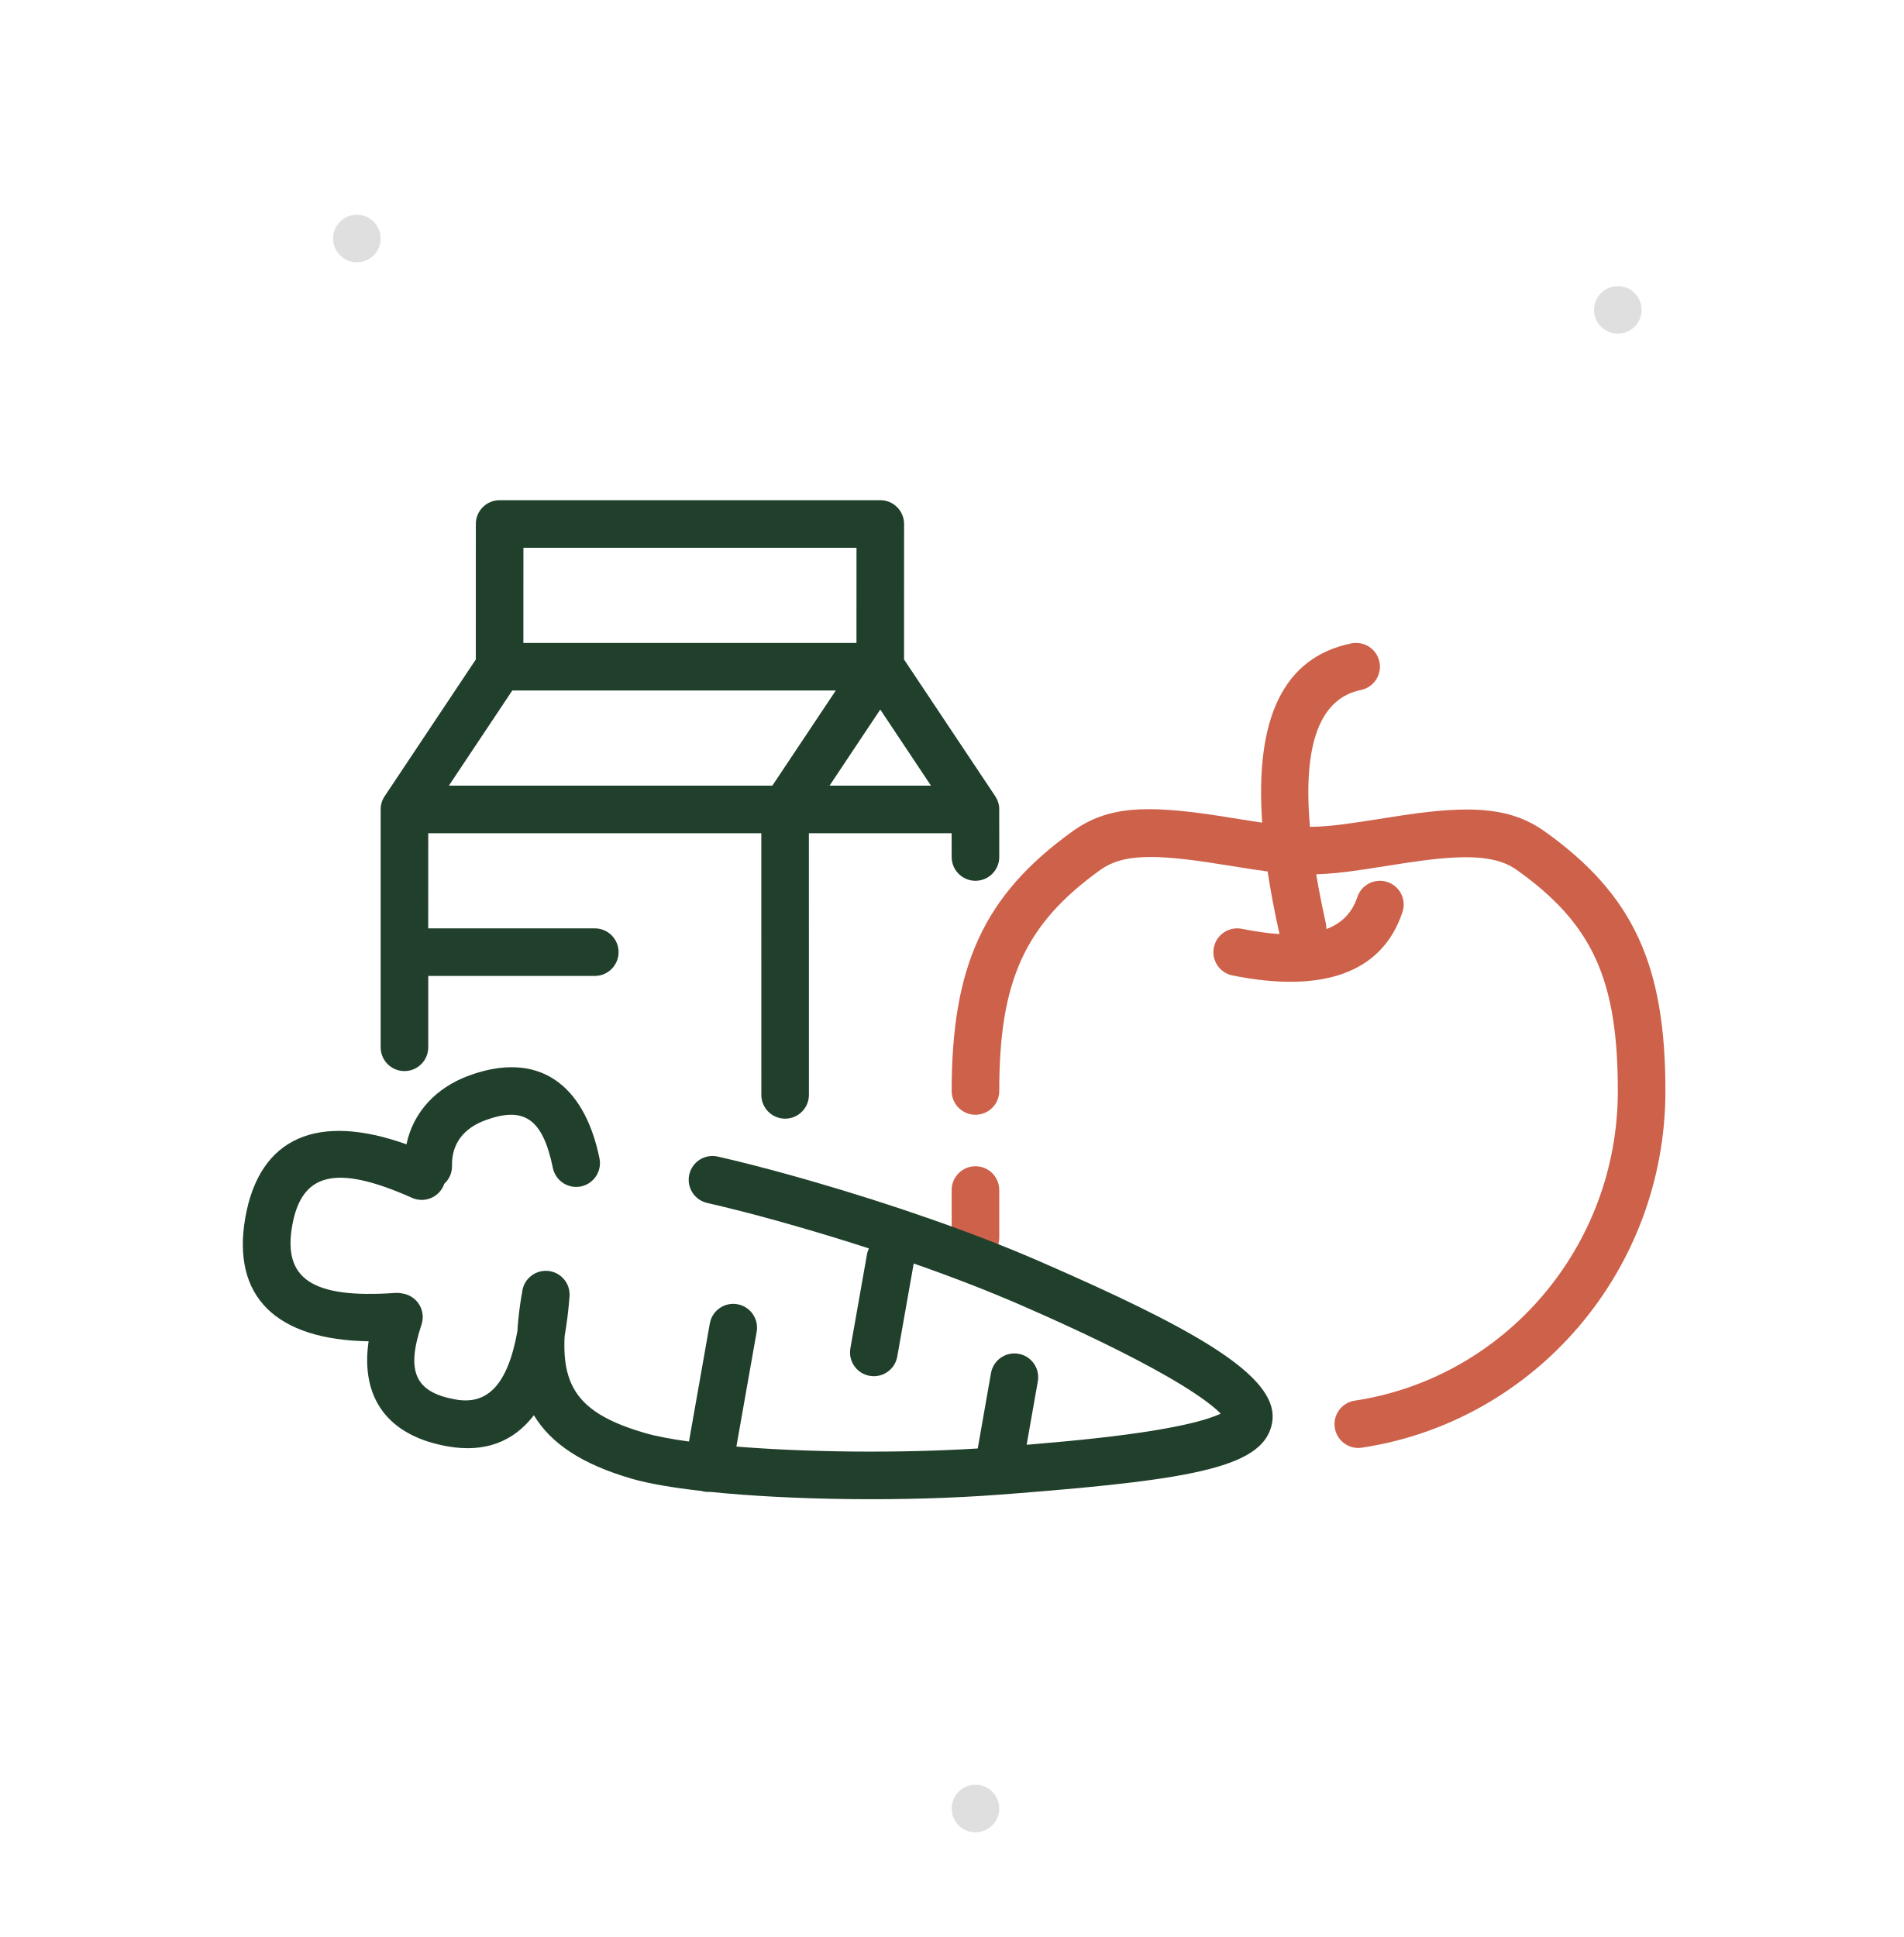
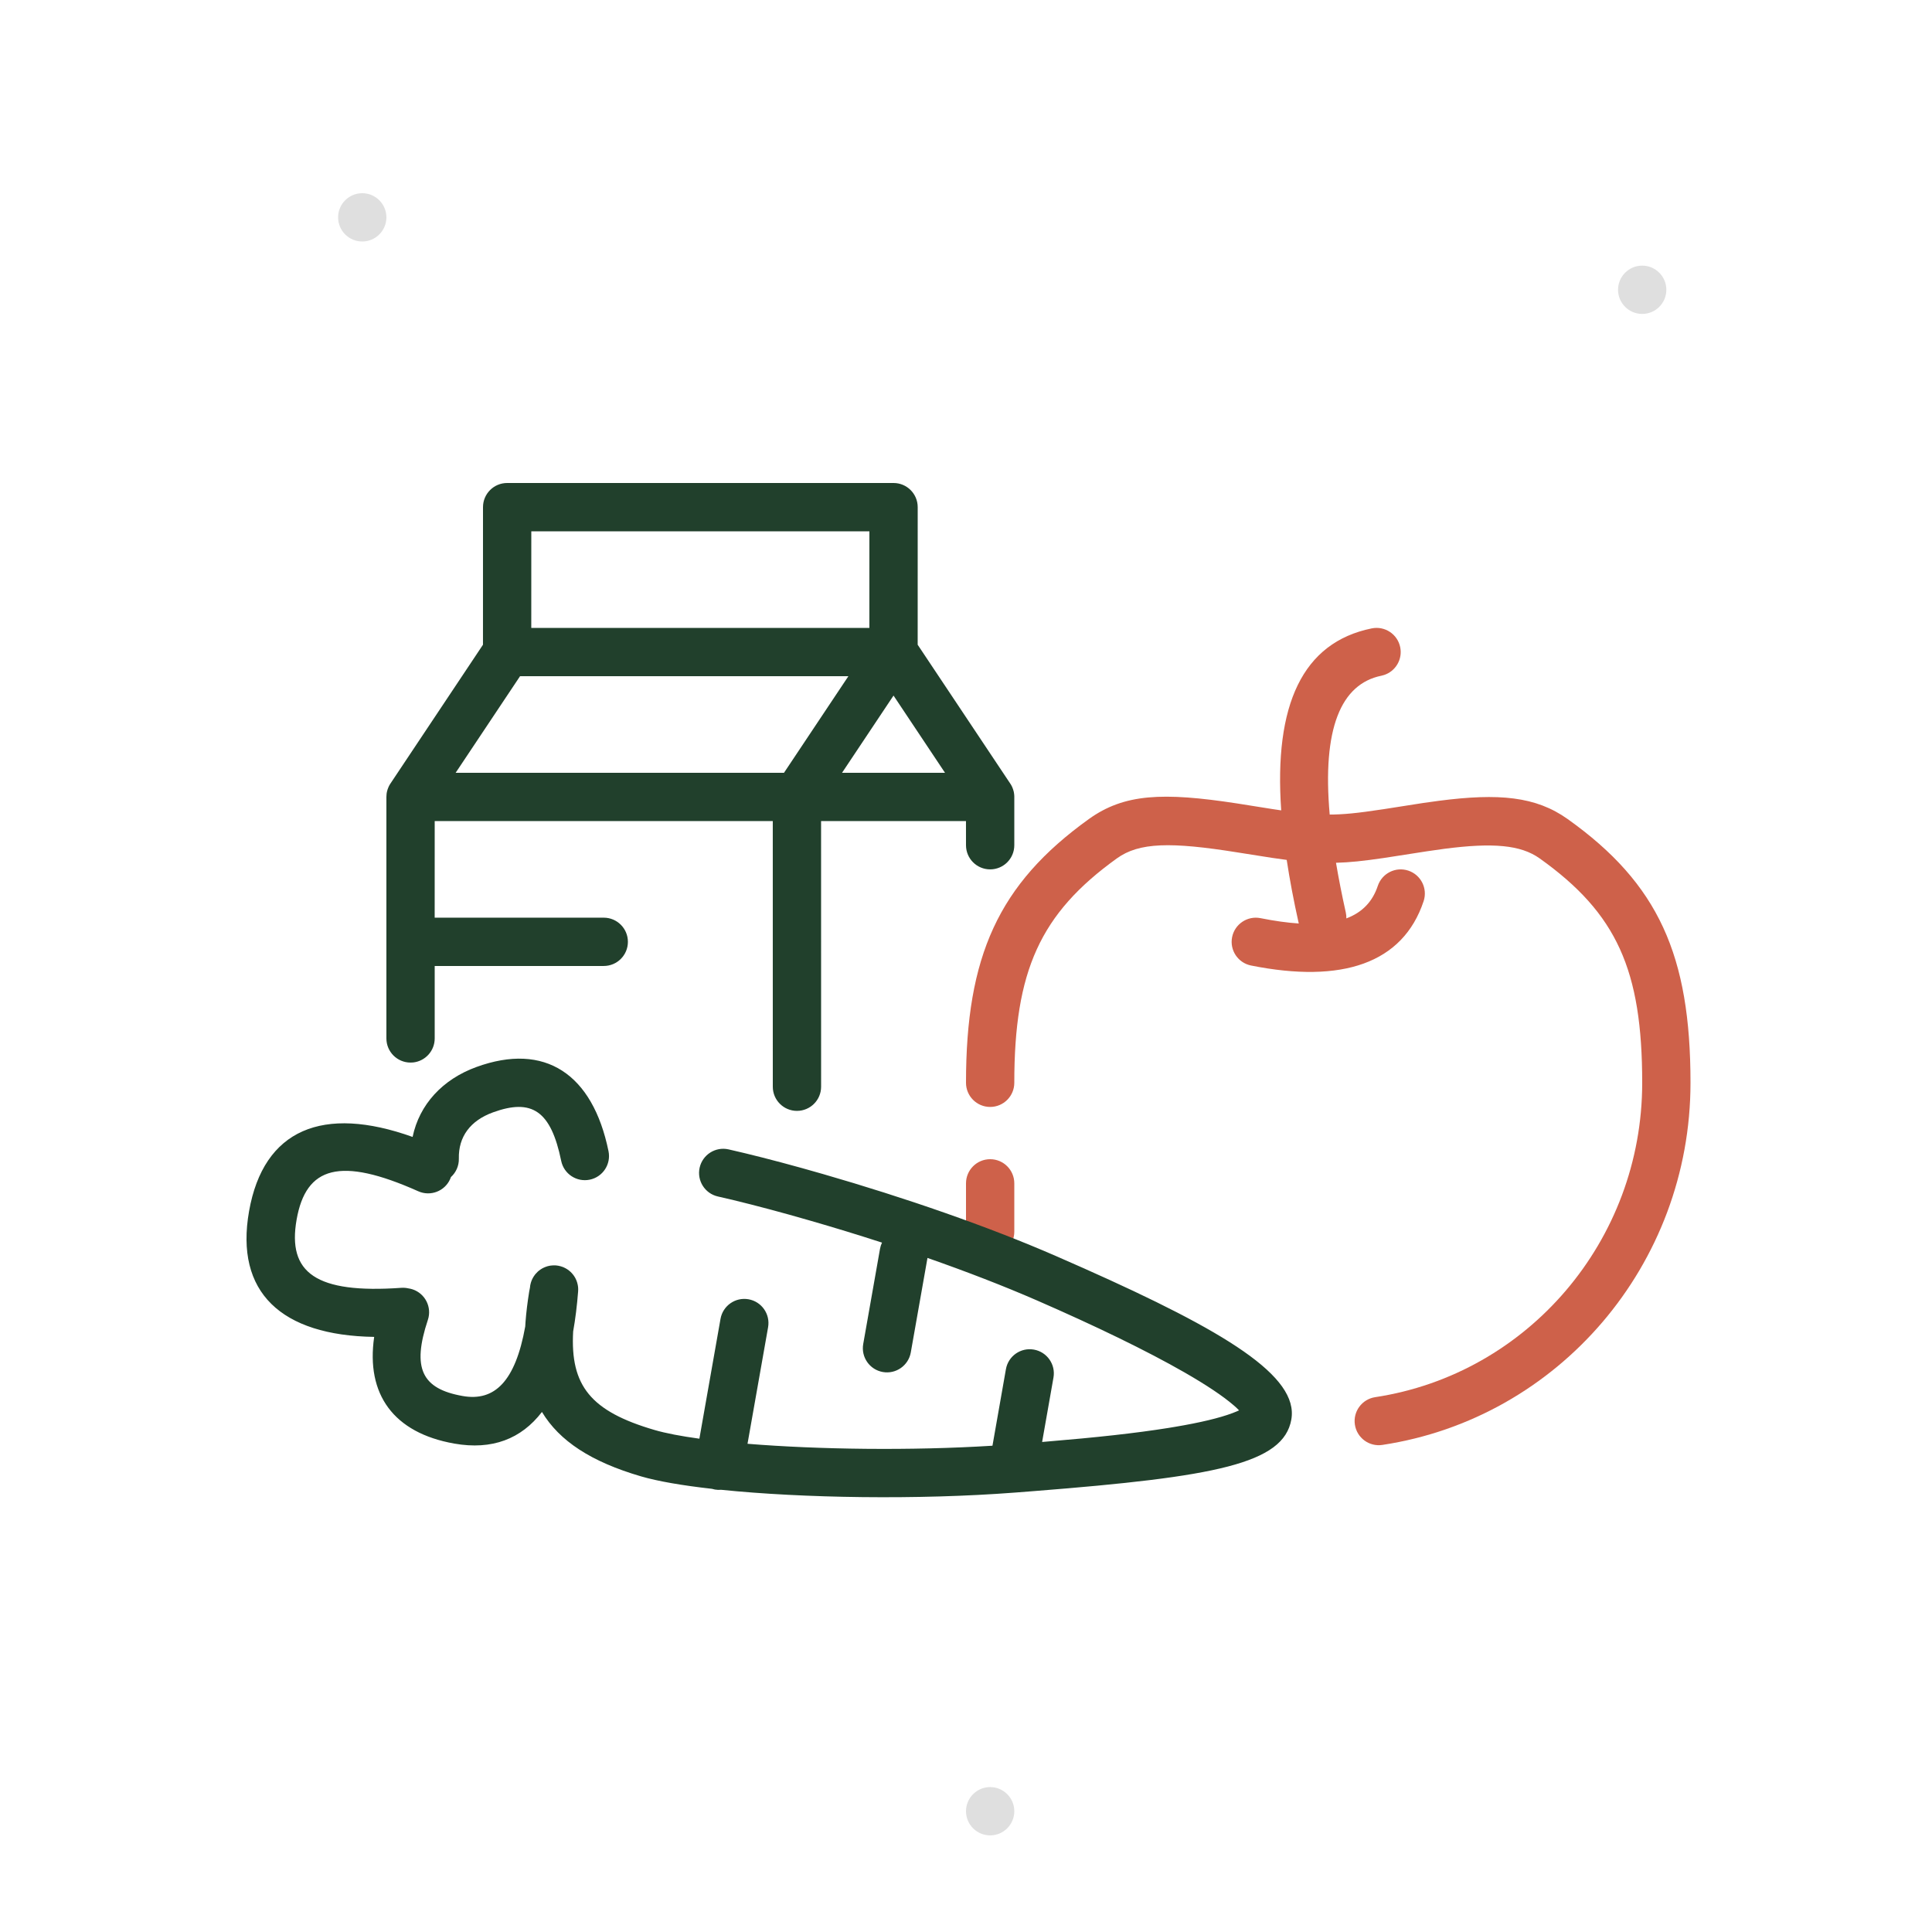
- <svg xmlns="http://www.w3.org/2000/svg" width="56" height="57" viewBox="0 0 56 57" fill="none">
-   <path fill-rule="evenodd" clip-rule="evenodd" d="M47.6 9.819C47.214 9.819 46.9 9.505 46.9 9.119C46.9 8.733 47.214 8.419 47.6 8.419C47.986 8.419 48.3 8.733 48.3 9.119C48.3 9.505 47.986 9.819 47.6 9.819ZM28.7 53.919C28.314 53.919 28 53.605 28 53.219C28 52.833 28.314 52.519 28.7 52.519C29.086 52.519 29.4 52.833 29.4 53.219C29.4 53.605 29.086 53.919 28.7 53.919ZM10.5 7.719C10.114 7.719 9.8 7.405 9.8 7.019C9.8 6.633 10.114 6.319 10.5 6.319C10.886 6.319 11.2 6.633 11.2 7.019C11.2 7.405 10.886 7.719 10.5 7.719Z" fill="#DFDFDF" />
-   <path fill-rule="evenodd" clip-rule="evenodd" d="M40.586 19.479C40.658 19.831 40.452 20.175 40.119 20.284L40.04 20.305C38.864 20.544 38.322 21.839 38.542 24.33L38.5 24.33C38.937 24.33 39.332 24.291 40.107 24.173L41.241 23.996L41.709 23.93C43.445 23.706 44.517 23.803 45.44 24.46C48.074 26.337 49 28.412 49 32.104C49 37.374 45.177 41.827 40.069 42.601C39.687 42.659 39.33 42.396 39.272 42.014C39.214 41.632 39.477 41.275 39.859 41.217C44.282 40.547 47.6 36.682 47.6 32.104C47.6 28.839 46.867 27.195 44.627 25.6C44.077 25.208 43.272 25.14 41.867 25.322L41.36 25.394L40.117 25.587C39.509 25.676 39.121 25.717 38.725 25.727C38.8 26.177 38.895 26.657 39.008 27.166C39.021 27.225 39.026 27.283 39.025 27.34C39.491 27.165 39.786 26.848 39.936 26.398C40.058 26.031 40.455 25.832 40.821 25.955C41.188 26.077 41.386 26.473 41.264 26.84C40.662 28.646 38.901 29.233 36.263 28.705C35.884 28.629 35.638 28.261 35.714 27.882C35.789 27.503 36.158 27.257 36.537 27.332C36.947 27.414 37.315 27.465 37.646 27.487L37.642 27.471C37.498 26.828 37.383 26.218 37.296 25.644C37.169 25.628 37.029 25.608 36.875 25.585L35.871 25.427C33.938 25.118 33.021 25.134 32.375 25.598C30.145 27.201 29.4 28.866 29.4 32.104C29.4 32.491 29.087 32.804 28.7 32.804C28.313 32.804 28 32.491 28 32.104C28 28.44 28.937 26.345 31.558 24.462C32.585 23.724 33.701 23.678 35.849 24.006L36.888 24.171C36.975 24.184 37.058 24.197 37.136 24.208C36.923 21.148 37.753 19.342 39.76 18.933C40.139 18.856 40.509 19.1 40.586 19.479ZM28.7 34.319C29.087 34.319 29.4 34.632 29.4 35.019V36.419C29.4 36.805 29.087 37.119 28.7 37.119C28.313 37.119 28 36.805 28 36.419V35.019C28 34.632 28.313 34.319 28.7 34.319Z" fill="#CE614A" />
-   <path fill-rule="evenodd" clip-rule="evenodd" d="M17.638 34.087C17.715 34.465 17.471 34.835 17.093 34.913C16.714 34.991 16.344 34.747 16.266 34.368C15.968 32.916 15.418 32.551 14.288 32.962C13.632 33.201 13.285 33.668 13.299 34.303C13.304 34.514 13.215 34.705 13.07 34.837C13.064 34.856 13.057 34.875 13.048 34.895C12.89 35.248 12.477 35.406 12.123 35.249C9.854 34.237 8.869 34.53 8.597 36.07C8.326 37.61 9.151 38.222 11.63 38.047C11.7 38.042 11.769 38.048 11.834 38.063C11.875 38.068 11.917 38.078 11.959 38.092C12.325 38.214 12.524 38.61 12.402 38.977C11.934 40.384 12.228 40.975 13.412 41.184C14.333 41.346 14.937 40.765 15.224 39.167L15.232 39.032C15.253 38.755 15.289 38.464 15.338 38.159L15.361 38.043L15.369 37.975L15.374 37.955L15.374 37.95L15.38 37.927L15.388 37.895C15.412 37.817 15.448 37.745 15.494 37.682C15.502 37.672 15.51 37.661 15.519 37.65C15.56 37.601 15.608 37.557 15.661 37.52C15.675 37.511 15.689 37.501 15.704 37.492C15.712 37.488 15.719 37.484 15.726 37.48L15.756 37.465C15.77 37.458 15.784 37.452 15.798 37.447C15.815 37.44 15.833 37.433 15.851 37.428C15.855 37.426 15.86 37.425 15.865 37.423L15.912 37.412C15.923 37.409 15.935 37.407 15.947 37.405C15.953 37.404 15.958 37.403 15.964 37.403C16.011 37.396 16.06 37.394 16.11 37.398L16.125 37.399L16.153 37.403L16.174 37.406L16.182 37.407C16.228 37.415 16.272 37.428 16.314 37.444C16.323 37.448 16.332 37.452 16.341 37.456C16.413 37.487 16.477 37.53 16.533 37.581L16.569 37.618C16.575 37.624 16.581 37.63 16.586 37.636C16.596 37.647 16.605 37.658 16.614 37.67C16.621 37.679 16.628 37.689 16.634 37.698C16.64 37.707 16.646 37.716 16.652 37.725C16.66 37.738 16.668 37.751 16.675 37.764C16.676 37.766 16.678 37.769 16.679 37.772C16.689 37.791 16.698 37.81 16.706 37.829L16.709 37.837C16.724 37.873 16.735 37.911 16.743 37.949C16.756 38.011 16.762 38.076 16.757 38.142C16.757 38.144 16.757 38.147 16.757 38.15C16.725 38.564 16.677 38.952 16.613 39.312C16.526 40.885 17.119 41.627 18.973 42.168C19.296 42.263 19.739 42.347 20.271 42.42L20.884 38.947C20.951 38.566 21.314 38.312 21.695 38.379C22.076 38.447 22.33 38.809 22.263 39.19L21.666 42.568C23.714 42.735 26.4 42.772 28.767 42.624L29.157 40.406C29.224 40.025 29.587 39.771 29.968 39.838C30.348 39.905 30.602 40.268 30.535 40.649L30.206 42.515L30.305 42.507C31.782 42.384 32.911 42.261 33.866 42.109L34.068 42.075C34.784 41.955 35.342 41.822 35.721 41.68L35.85 41.629L35.915 41.599L35.836 41.522L35.756 41.45C35.445 41.183 34.962 40.86 34.334 40.5C33.231 39.867 31.734 39.144 30.052 38.412C29.087 37.991 28.011 37.575 26.883 37.181L26.399 39.92C26.332 40.3 25.969 40.554 25.588 40.487C25.207 40.42 24.953 40.057 25.02 39.676L25.507 36.919C25.518 36.854 25.538 36.793 25.565 36.737C24.874 36.513 24.171 36.298 23.47 36.096L22.878 35.928C22.102 35.712 21.387 35.531 20.809 35.4C20.431 35.315 20.195 34.941 20.28 34.563C20.365 34.186 20.739 33.949 21.116 34.034L21.592 34.145C22.256 34.306 23.036 34.513 23.857 34.75C26.235 35.436 28.636 36.267 30.612 37.128L31.409 37.479C35.534 39.316 37.65 40.611 37.429 41.864C37.203 43.148 35.23 43.524 29.997 43.938L29.413 43.983C29.404 43.984 29.399 43.984 29.393 43.984L29.413 43.983C26.608 44.197 23.27 44.145 20.902 43.902C20.844 43.907 20.783 43.905 20.723 43.894C20.694 43.889 20.665 43.882 20.637 43.874C19.783 43.778 19.072 43.656 18.58 43.512C17.131 43.089 16.214 42.486 15.708 41.646C15.108 42.429 14.262 42.755 13.169 42.562C11.404 42.251 10.603 41.132 10.845 39.47C8.15 39.428 6.804 38.178 7.218 35.827C7.638 33.448 9.364 32.746 11.959 33.674C12.155 32.732 12.828 32.004 13.809 31.647C15.793 30.925 17.177 31.842 17.638 34.087ZM25.9 14.719C26.286 14.719 26.6 15.032 26.6 15.419L26.599 19.407L29.282 23.43C29.289 23.441 29.292 23.445 29.295 23.45L29.299 23.458C29.312 23.479 29.318 23.49 29.323 23.501C29.326 23.506 29.328 23.51 29.33 23.515L29.326 23.507L29.334 23.522C29.336 23.527 29.339 23.533 29.341 23.538C29.357 23.576 29.37 23.614 29.38 23.653L29.384 23.671L29.387 23.689C29.39 23.701 29.392 23.714 29.394 23.726L29.395 23.737L29.398 23.765C29.399 23.778 29.399 23.79 29.399 23.803L29.4 25.219C29.4 25.605 29.086 25.919 28.7 25.919C28.313 25.919 28 25.605 28 25.219L27.999 24.519H23.799L23.8 32.219C23.8 32.605 23.486 32.919 23.1 32.919C22.713 32.919 22.4 32.605 22.4 32.219L22.399 24.519H12.6L12.599 27.319H17.5C17.886 27.319 18.2 27.632 18.2 28.019C18.2 28.405 17.886 28.719 17.5 28.719H12.6V30.819C12.6 31.178 12.329 31.474 11.981 31.514L11.9 31.519C11.513 31.519 11.2 31.206 11.2 30.819V23.819L11.204 23.737L11.206 23.726L11.208 23.707L11.212 23.689C11.214 23.677 11.216 23.665 11.219 23.653C11.229 23.614 11.242 23.576 11.258 23.538C11.263 23.527 11.268 23.517 11.273 23.506C11.278 23.497 11.282 23.489 11.287 23.481L11.314 23.436L13.999 19.407L14 15.419C14 15.032 14.313 14.719 14.7 14.719H25.9ZM25.899 20.88L24.407 23.119H27.391L25.899 20.88ZM24.591 20.319H15.073L13.207 23.119H22.724L24.591 20.319ZM25.2 16.119H15.4L15.399 18.919H25.199L25.2 16.119Z" fill="#21402C" />
+ <svg xmlns="http://www.w3.org/2000/svg" width="80" height="80" viewBox="0 0 80 80" fill="none">
+   <path fill-rule="evenodd" clip-rule="evenodd" d="M68 12.999C67.449 12.999 67 12.551 67 11.999C67 11.448 67.449 10.999 68 10.999C68.551 10.999 69 11.448 69 11.999C69 12.551 68.551 12.999 68 12.999ZM41 75.999C40.449 75.999 40 75.551 40 74.999C40 74.448 40.449 73.999 41 73.999C41.551 73.999 42 74.448 42 74.999C42 75.551 41.551 75.999 41 75.999ZM15 10C14.449 10 14 9.551 14 9C14 8.448 14.449 8 15 8C15.551 8 16 8.448 16 9C16 9.551 15.551 10 15 10Z" fill="#DFDFDF" />
+   <path fill-rule="evenodd" clip-rule="evenodd" d="M57.98 26.8C58.082 27.303 57.788 27.794 57.312 27.95L57.2 27.98C55.521 28.322 54.745 30.172 55.06 33.729L55 33.73C55.624 33.73 56.188 33.674 57.295 33.506L58.916 33.252L59.585 33.159C62.064 32.838 63.596 32.977 64.913 33.915C68.677 36.596 70 39.562 70 44.836C70 52.365 64.538 58.726 57.241 59.831C56.695 59.914 56.186 59.539 56.103 58.992C56.02 58.447 56.396 57.937 56.942 57.854C63.26 56.896 68 51.376 68 44.836C68 40.172 66.953 37.823 63.753 35.544C62.967 34.984 61.817 34.887 59.81 35.147L59.086 35.25L57.309 35.526C56.441 35.653 55.887 35.711 55.321 35.726C55.429 36.369 55.564 37.054 55.726 37.782C55.745 37.865 55.752 37.948 55.75 38.029C56.416 37.779 56.837 37.326 57.051 36.684C57.226 36.16 57.792 35.876 58.316 36.051C58.84 36.226 59.123 36.792 58.949 37.316C58.089 39.895 55.573 40.734 51.804 39.98C51.262 39.872 50.911 39.345 51.019 38.804C51.128 38.262 51.655 37.911 52.196 38.019C52.781 38.136 53.308 38.209 53.781 38.24L53.774 38.218C53.569 37.298 53.404 36.428 53.28 35.607C53.098 35.584 52.898 35.555 52.679 35.523L51.245 35.297C48.483 34.855 47.172 34.879 46.25 35.542C43.064 37.832 42 40.21 42 44.836C42 45.388 41.552 45.836 41 45.836C40.448 45.836 40 45.388 40 44.836C40 39.601 41.339 36.608 45.083 33.918C46.549 32.864 48.145 32.798 51.213 33.267L52.697 33.503C52.822 33.522 52.94 33.54 53.052 33.556C52.747 29.184 53.934 26.604 56.8 26.02C57.342 25.91 57.87 26.259 57.98 26.8ZM41 48C41.552 48 42 48.447 42 49V51C42 51.552 41.552 52 41 52C40.448 52 40 51.552 40 51V49C40 48.447 40.448 48 41 48Z" fill="#CE614A" />
+   <path fill-rule="evenodd" clip-rule="evenodd" d="M25.197 47.668C25.308 48.209 24.96 48.737 24.419 48.848C23.878 48.959 23.349 48.611 23.238 48.07C22.813 45.995 22.026 45.474 20.412 46.061C19.474 46.403 18.979 47.07 19 47.976C19.007 48.278 18.879 48.552 18.672 48.74C18.664 48.766 18.653 48.794 18.64 48.822C18.416 49.326 17.824 49.553 17.32 49.328C14.078 47.882 12.67 48.301 12.282 50.501C11.894 52.701 13.074 53.576 16.615 53.326C16.715 53.319 16.813 53.327 16.906 53.348C16.965 53.356 17.025 53.37 17.084 53.389C17.608 53.564 17.892 54.13 17.717 54.654C17.048 56.664 17.469 57.508 19.16 57.806C20.476 58.038 21.339 57.208 21.749 54.926L21.761 54.732C21.791 54.336 21.842 53.921 21.912 53.486L21.944 53.32L21.956 53.223L21.963 53.194L21.964 53.187L21.972 53.154L21.984 53.108C22.017 52.996 22.069 52.895 22.135 52.805C22.146 52.789 22.158 52.774 22.17 52.759C22.229 52.688 22.297 52.625 22.373 52.573C22.393 52.559 22.414 52.546 22.436 52.533C22.446 52.527 22.456 52.522 22.466 52.516L22.51 52.494C22.529 52.484 22.549 52.476 22.569 52.468C22.594 52.458 22.619 52.449 22.644 52.441C22.651 52.439 22.658 52.437 22.665 52.434L22.731 52.418C22.748 52.414 22.765 52.411 22.783 52.408C22.791 52.407 22.798 52.406 22.806 52.405C22.874 52.395 22.944 52.393 23.015 52.398L23.037 52.4L23.076 52.405L23.107 52.41L23.117 52.411C23.183 52.423 23.246 52.441 23.306 52.464C23.319 52.47 23.333 52.475 23.346 52.481C23.448 52.526 23.54 52.587 23.619 52.66L23.671 52.712C23.68 52.721 23.688 52.73 23.695 52.739C23.709 52.754 23.722 52.77 23.735 52.787C23.745 52.8 23.755 52.814 23.764 52.827C23.773 52.839 23.781 52.852 23.79 52.866C23.801 52.884 23.812 52.903 23.822 52.921C23.823 52.924 23.826 52.928 23.828 52.932C23.842 52.959 23.855 52.987 23.866 53.014L23.871 53.026C23.891 53.077 23.908 53.131 23.919 53.186C23.939 53.274 23.946 53.367 23.939 53.46C23.939 53.464 23.939 53.468 23.939 53.472C23.893 54.064 23.825 54.618 23.733 55.133C23.609 57.379 24.457 58.439 27.104 59.213C27.566 59.348 28.2 59.469 28.96 59.573L29.835 54.611C29.931 54.067 30.45 53.704 30.994 53.8C31.538 53.896 31.901 54.415 31.805 54.959L30.953 59.784C33.878 60.022 37.715 60.075 41.096 59.864L41.653 56.695C41.749 56.151 42.267 55.788 42.811 55.884C43.355 55.98 43.718 56.498 43.622 57.042L43.152 59.709L43.294 59.697C45.404 59.522 47.017 59.346 48.381 59.128L48.669 59.08C49.691 58.908 50.49 58.718 51.031 58.515L51.214 58.442L51.307 58.4L51.195 58.289L51.081 58.188C50.637 57.805 49.947 57.345 49.05 56.83C47.474 55.925 45.335 54.893 42.933 53.846C41.553 53.245 40.016 52.652 38.405 52.088L37.714 56.001C37.618 56.544 37.099 56.908 36.555 56.812C36.011 56.716 35.648 56.197 35.744 55.653L36.439 51.714C36.455 51.622 36.483 51.535 36.522 51.454C35.535 51.134 34.53 50.826 33.528 50.538L32.683 50.298C31.575 49.99 30.554 49.73 29.727 49.544C29.188 49.423 28.85 48.888 28.971 48.349C29.093 47.81 29.628 47.472 30.167 47.593L30.846 47.752C31.795 47.981 32.909 48.277 34.083 48.616C37.48 49.596 40.909 50.783 43.732 52.013L44.87 52.514C50.764 55.138 53.786 56.989 53.471 58.779C53.147 60.612 50.33 61.15 42.853 61.74L42.019 61.805C42.007 61.806 41.999 61.807 41.991 61.807L42.019 61.805C38.011 62.111 33.244 62.036 29.86 61.689C29.777 61.697 29.691 61.694 29.604 61.679C29.563 61.671 29.522 61.661 29.482 61.649C28.262 61.512 27.246 61.338 26.543 61.133C24.474 60.528 23.163 59.666 22.441 58.466C21.583 59.585 20.375 60.051 18.813 59.776C16.291 59.331 15.148 57.732 15.494 55.358C11.644 55.298 9.72 53.513 10.313 50.154C10.912 46.756 13.378 45.752 17.085 47.078C17.365 45.733 18.326 44.692 19.728 44.182C22.561 43.151 24.54 44.461 25.197 47.668ZM37 20C37.552 20 38 20.447 38 21L37.999 26.697L41.831 32.444C41.841 32.459 41.846 32.466 41.85 32.473L41.857 32.483C41.874 32.514 41.883 32.529 41.891 32.545C41.895 32.552 41.898 32.559 41.901 32.566L41.895 32.554L41.906 32.575C41.909 32.583 41.913 32.59 41.916 32.598C41.94 32.652 41.958 32.707 41.972 32.763L41.978 32.788L41.983 32.814C41.986 32.831 41.989 32.849 41.991 32.867L41.993 32.883L41.997 32.922C41.998 32.941 41.999 32.959 42 32.977L42 34.999C42 35.552 41.552 35.999 41 35.999C40.448 35.999 40 35.552 40 34.999L39.999 33.999H33.999L34 44.999C34 45.552 33.552 45.999 33 45.999C32.448 45.999 32 45.552 32 44.999L31.999 33.999H18L17.999 37.999H25C25.552 37.999 26 38.447 26 38.999C26 39.552 25.552 39.999 25 39.999H18V42.999C18 43.512 17.614 43.935 17.117 43.993L17 43.999C16.448 43.999 16 43.552 16 42.999V32.999L16.007 32.883L16.009 32.867L16.012 32.84L16.017 32.814C16.02 32.797 16.024 32.78 16.028 32.763C16.042 32.707 16.06 32.652 16.084 32.599C16.09 32.583 16.098 32.568 16.105 32.553C16.111 32.54 16.118 32.528 16.124 32.516L16.163 32.452L19.999 26.697L20 21C20 20.447 20.448 20 21 20H37ZM36.999 28.802L34.867 32H39.131L36.999 28.802ZM35.13 28H21.534L18.867 32H32.463L35.13 28ZM36 22H22L21.999 26H35.999L36 22Z" fill="#21402C" />
</svg>
